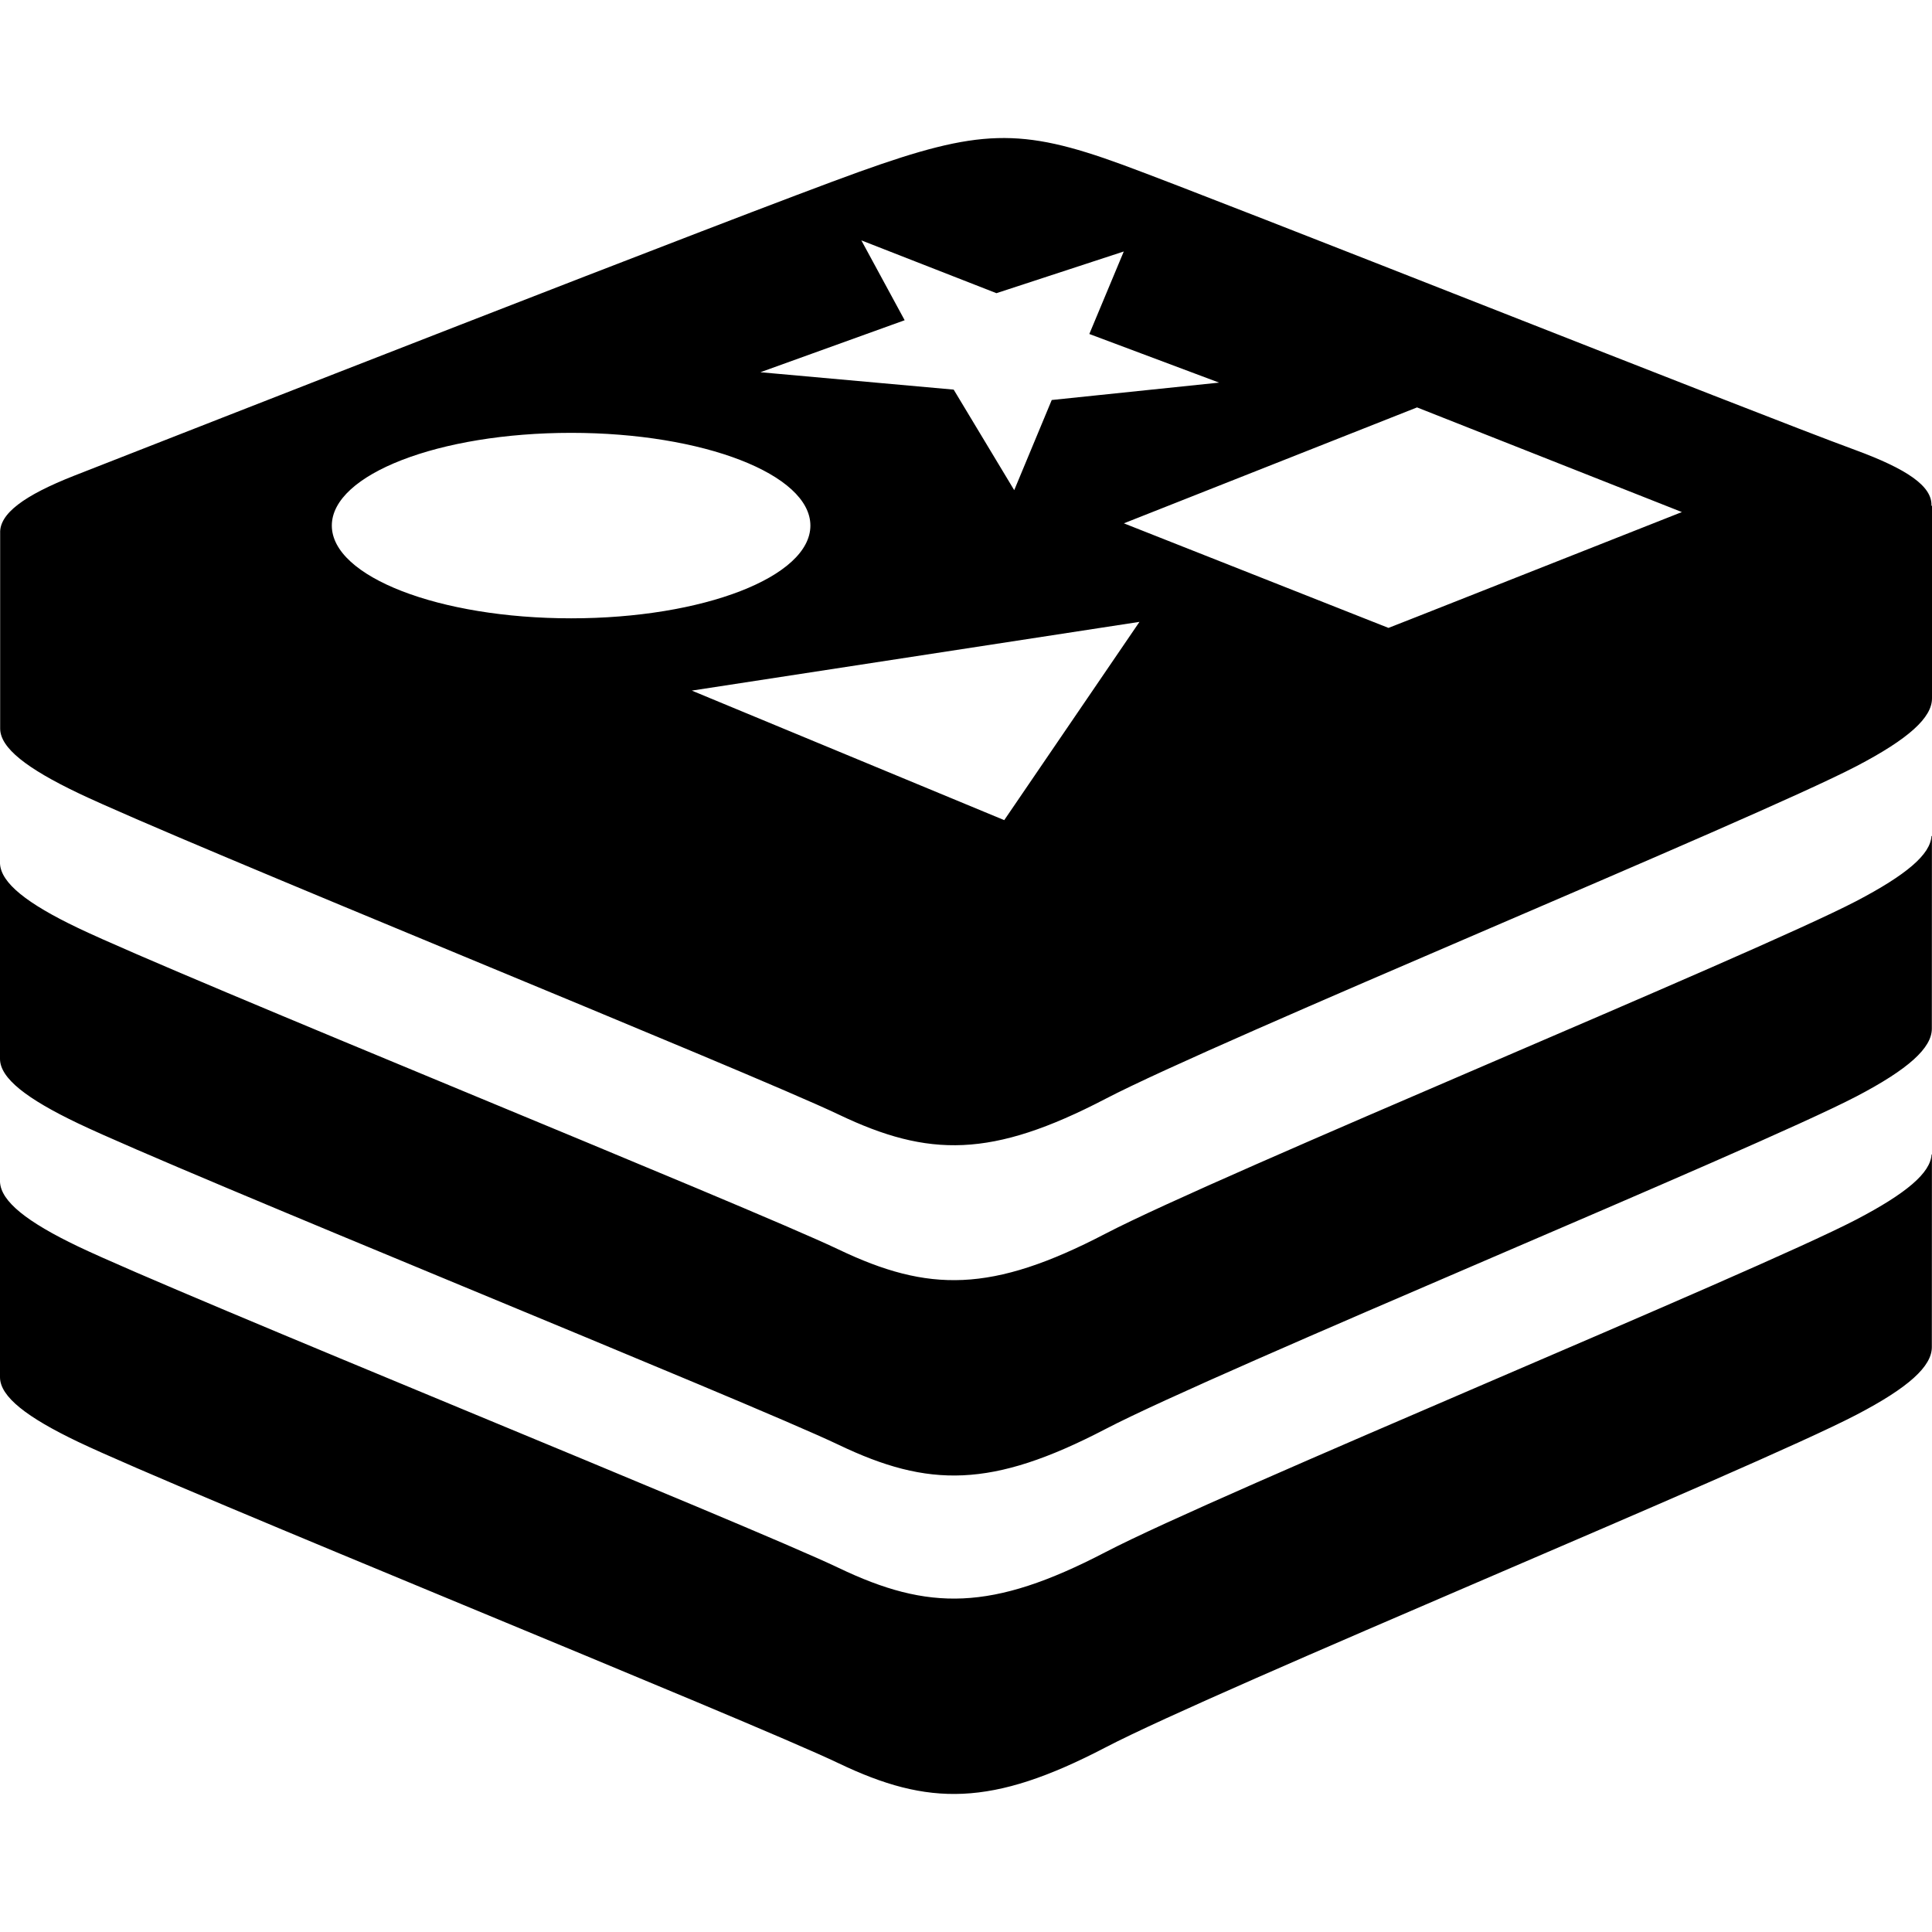
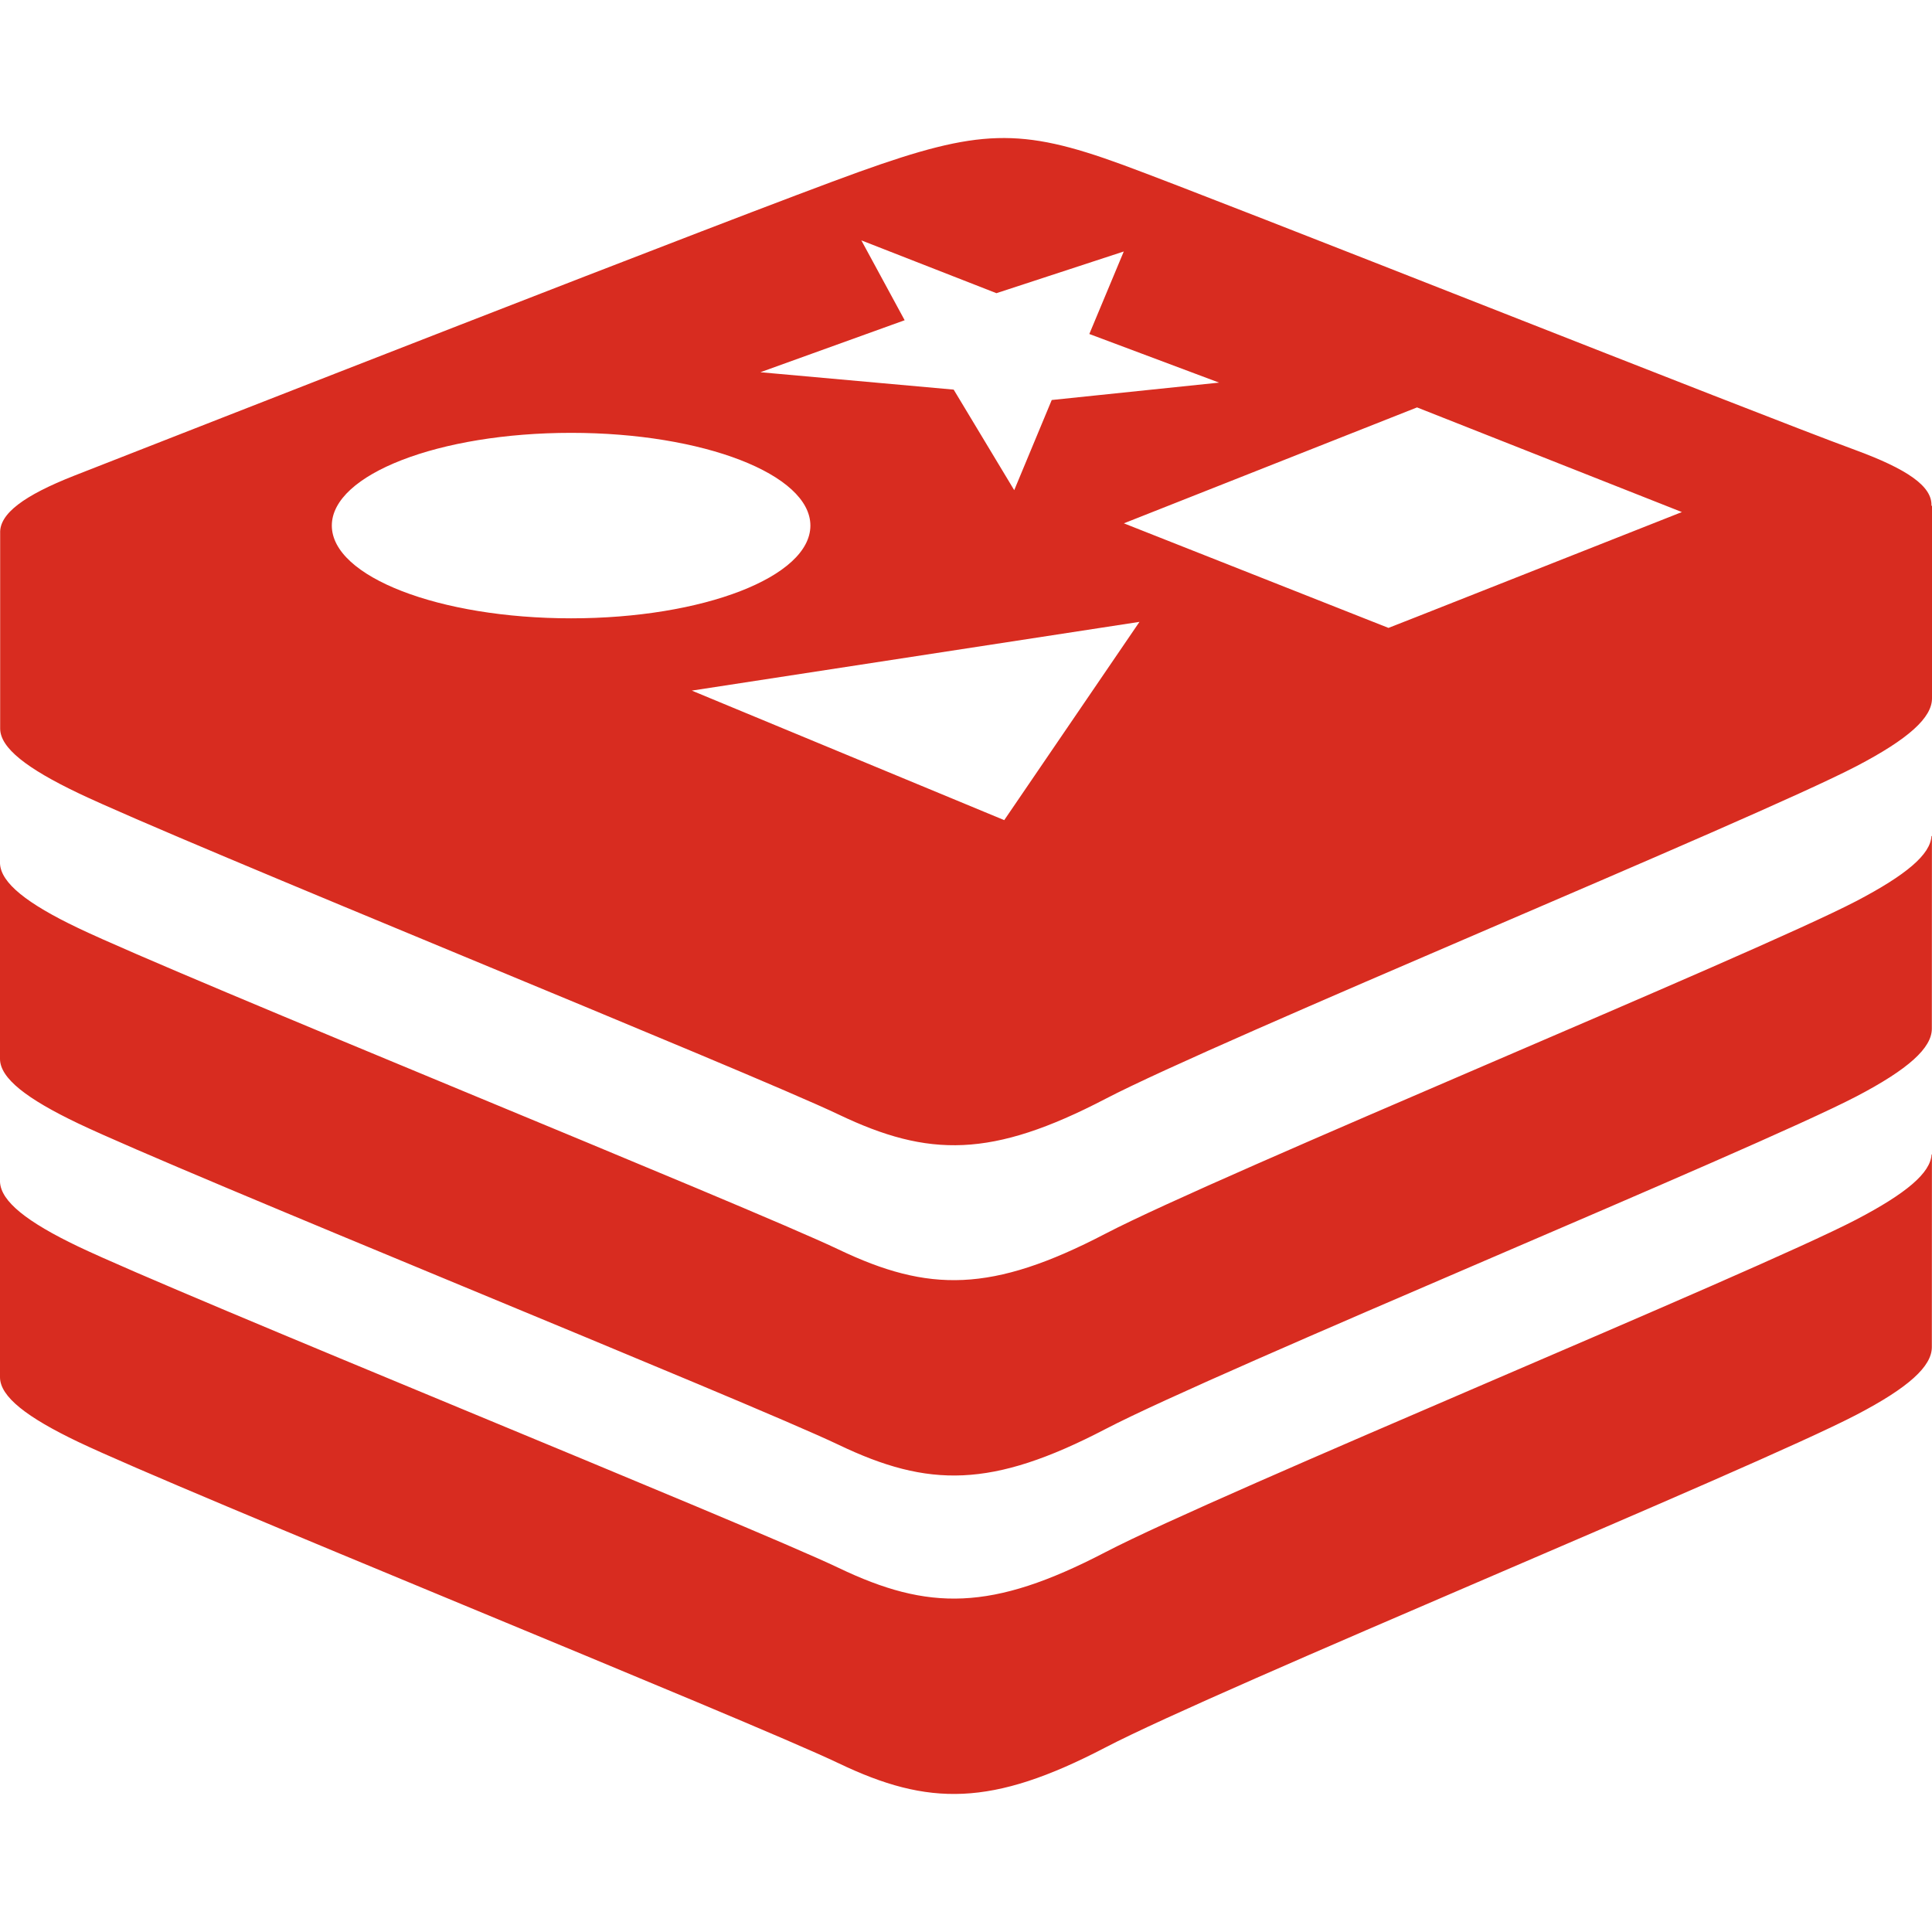
<svg xmlns="http://www.w3.org/2000/svg" role="img" viewBox="0 0 24 24">
-   <path d="M23.994 14.34c-.01.229-.313.485-.935.81-1.281.667-7.916 3.396-9.328 4.132-1.413.736-2.197.729-3.313.195-1.116-.533-8.176-3.386-9.448-3.993-.635-.304-.959-.56-.97-.802v2.426c0 .242.334.499.97.803 1.272.608 8.333 3.46 9.448 3.993 1.116.534 1.9.541 3.313-.196 1.412-.736 8.047-3.464 9.328-4.132.651-.339.939-.603.939-.842 0-.226.001-2.392.001-2.392-.001-.001-.004-.001-.005-.002zM23.993 10.385c-.011.229-.313.484-.934.809-1.281.667-7.916 3.396-9.328 4.132-1.413.736-2.197.729-3.313.196-1.116-.533-8.176-3.386-9.448-3.994-.635-.303-.959-.56-.97-.801v2.426c0 .242.334.498.97.802 1.272.608 8.332 3.46 9.448 3.993 1.116.534 1.9.541 3.313-.195 1.412-.736 8.047-3.465 9.328-4.132.651-.34.939-.604.939-.843 0-.226.001-2.392.001-2.392-.001-.001-.004 0-.006-.001zM23.993 6.283c.012-.244-.307-.458-.949-.694-1.248-.457-7.843-3.082-9.106-3.545-1.263-.462-1.777-.443-3.261.089-1.484.533-8.506 3.287-9.755 3.776-.625.246-.931.473-.92.715v2.426c0 .242.334.498.97.802 1.272.608 8.332 3.461 9.448 3.994 1.116.533 1.9.54 3.313-.196 1.412-.736 8.047-3.465 9.328-4.132.651-.34.939-.604.939-.843 0-.225.001-2.392.001-2.392h-.008zm-15.399 2.296l5.561-.854-1.68 2.463-3.881-1.609zm12.299-2.218l-3.288 1.299-.357.14-3.287-1.299 3.642-1.44 3.29 1.3zm-9.655-2.383l-.538-.992 1.678.656 1.582-.518-.428 1.025 1.612.604-2.079.216-.466 1.12-.752-1.249-2.401-.216 1.792-.646zm-4.143 1.399c1.642 0 2.972.516 2.972 1.152 0 .636-1.331 1.152-2.972 1.152s-2.973-.517-2.973-1.152c0-.636 1.331-1.152 2.973-1.152z" />
+   <path fill="#d82c20" d="M23.994 14.34c-.01.229-.313.485-.935.81-1.281.667-7.916 3.396-9.328 4.132-1.413.736-2.197.729-3.313.195-1.116-.533-8.176-3.386-9.448-3.993-.635-.304-.959-.56-.97-.802v2.426c0 .242.334.499.97.803 1.272.608 8.333 3.46 9.448 3.993 1.116.534 1.9.541 3.313-.196 1.412-.736 8.047-3.464 9.328-4.132.651-.339.939-.603.939-.842 0-.226.001-2.392.001-2.392-.001-.001-.004-.001-.005-.002zM23.993 10.385c-.011.229-.313.484-.934.809-1.281.667-7.916 3.396-9.328 4.132-1.413.736-2.197.729-3.313.196-1.116-.533-8.176-3.386-9.448-3.994-.635-.303-.959-.56-.97-.801v2.426c0 .242.334.498.97.802 1.272.608 8.332 3.46 9.448 3.993 1.116.534 1.9.541 3.313-.195 1.412-.736 8.047-3.465 9.328-4.132.651-.34.939-.604.939-.843 0-.226.001-2.392.001-2.392-.001-.001-.004 0-.006-.001zM23.993 6.283c.012-.244-.307-.458-.949-.694-1.248-.457-7.843-3.082-9.106-3.545-1.263-.462-1.777-.443-3.261.089-1.484.533-8.506 3.287-9.755 3.776-.625.246-.931.473-.92.715v2.426c0 .242.334.498.97.802 1.272.608 8.332 3.461 9.448 3.994 1.116.533 1.9.54 3.313-.196 1.412-.736 8.047-3.465 9.328-4.132.651-.34.939-.604.939-.843 0-.225.001-2.392.001-2.392h-.008zm-15.399 2.296l5.561-.854-1.68 2.463-3.881-1.609zm12.299-2.218l-3.288 1.299-.357.14-3.287-1.299 3.642-1.44 3.29 1.3zm-9.655-2.383l-.538-.992 1.678.656 1.582-.518-.428 1.025 1.612.604-2.079.216-.466 1.12-.752-1.249-2.401-.216 1.792-.646zm-4.143 1.399c1.642 0 2.972.516 2.972 1.152 0 .636-1.331 1.152-2.972 1.152s-2.973-.517-2.973-1.152c0-.636 1.331-1.152 2.973-1.152z" />
</svg>
